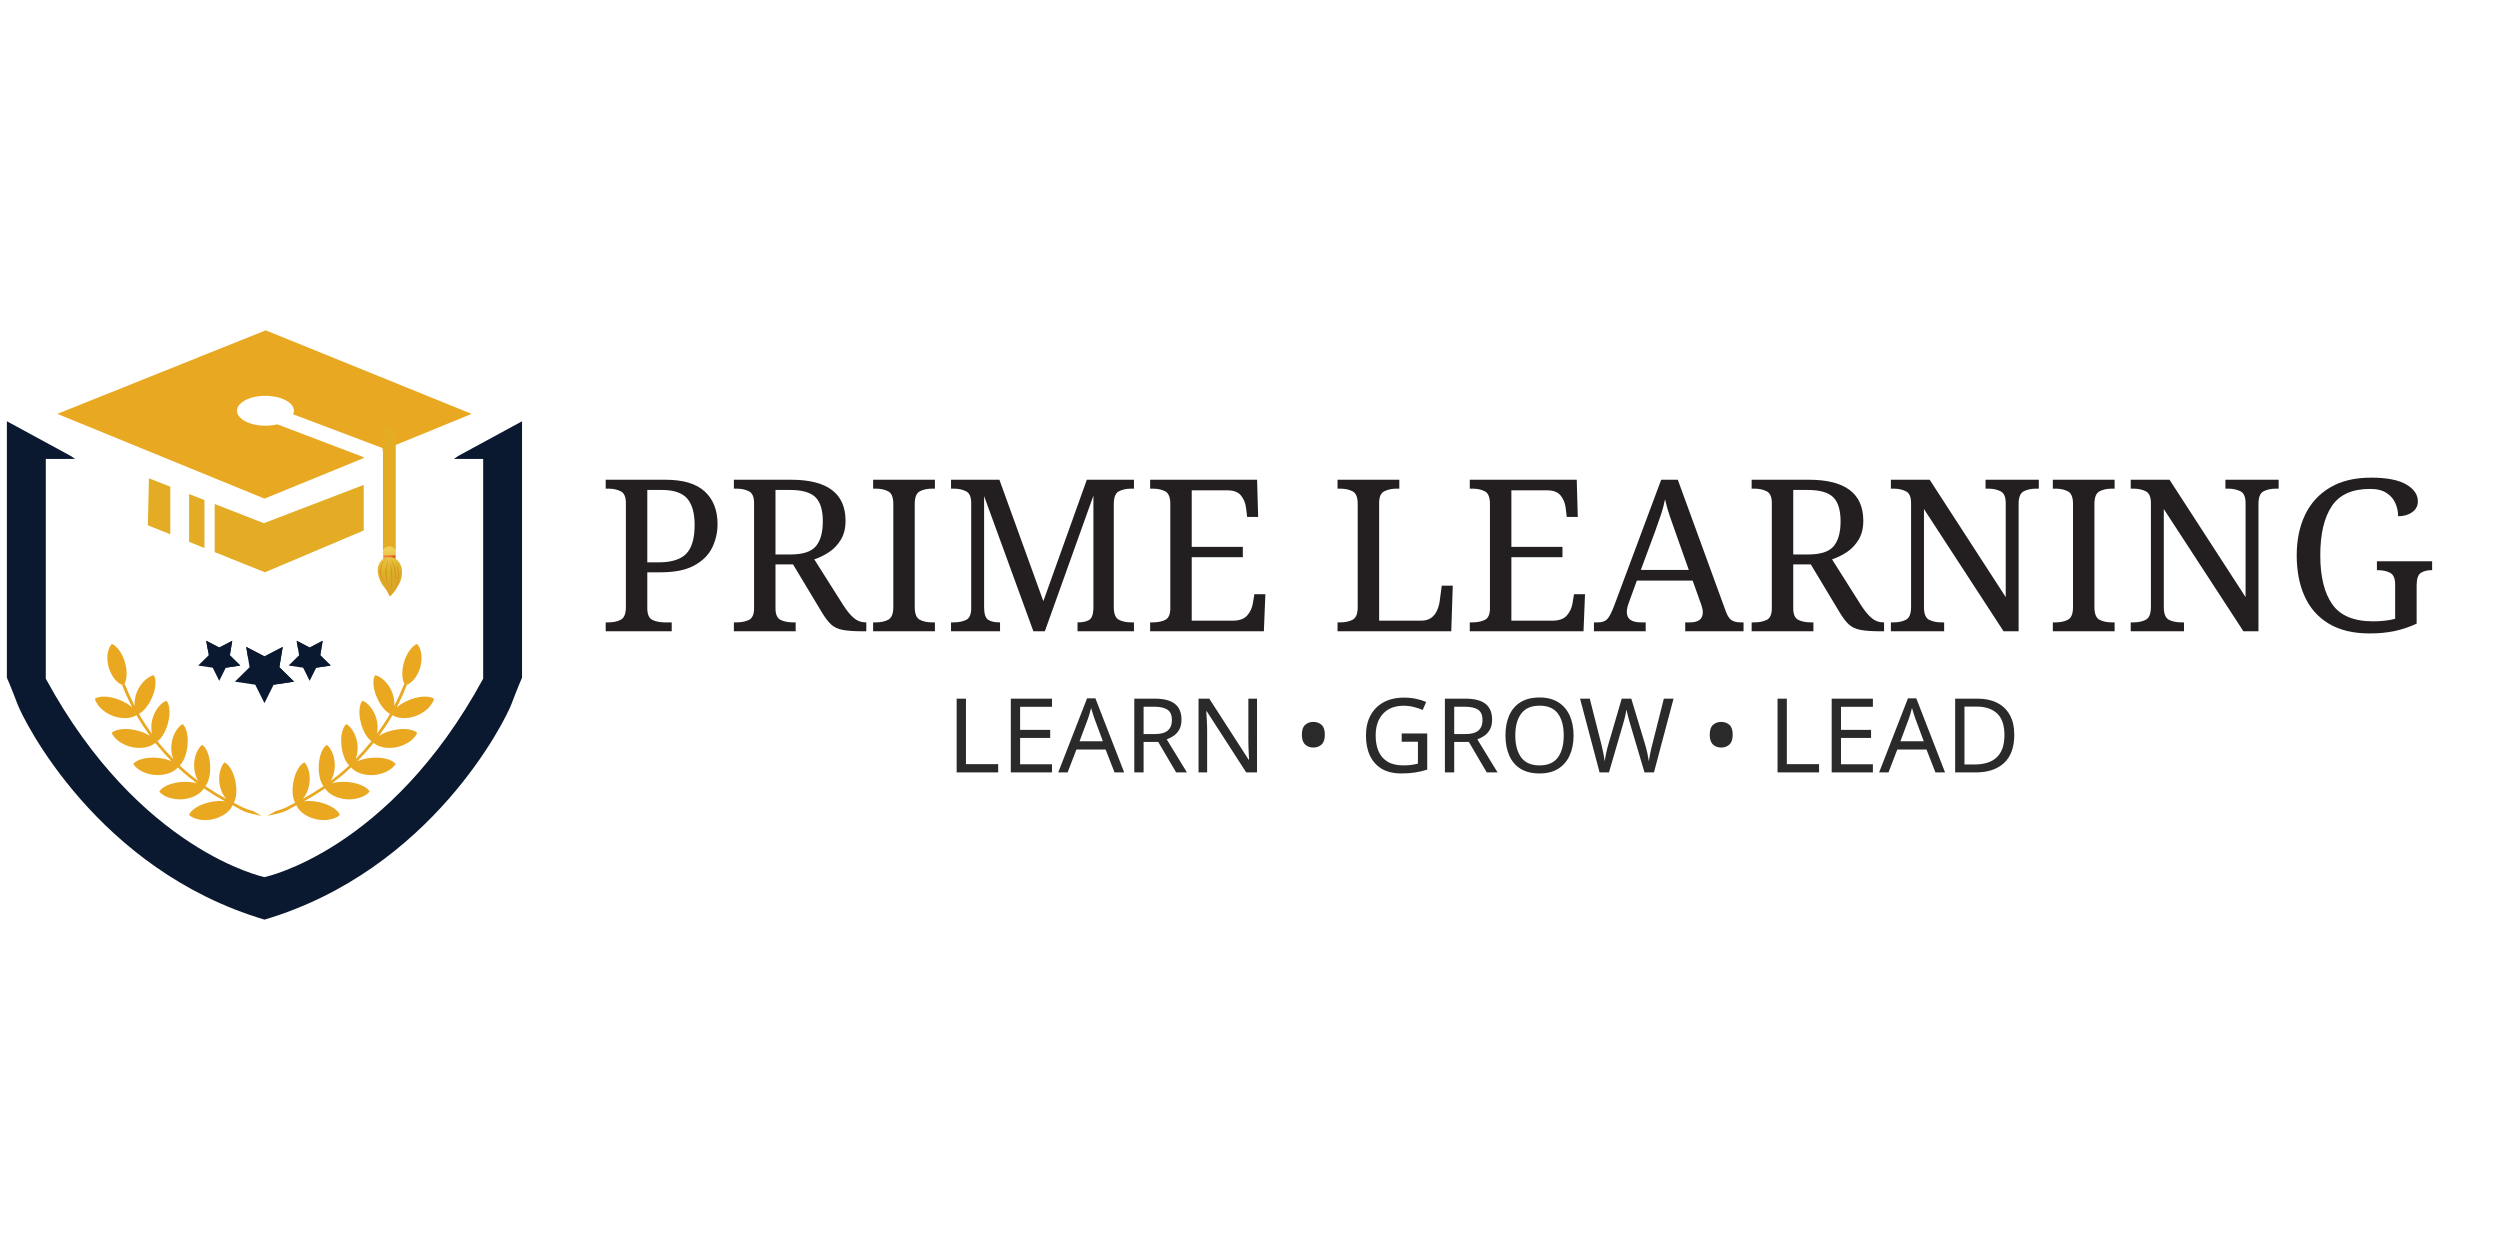
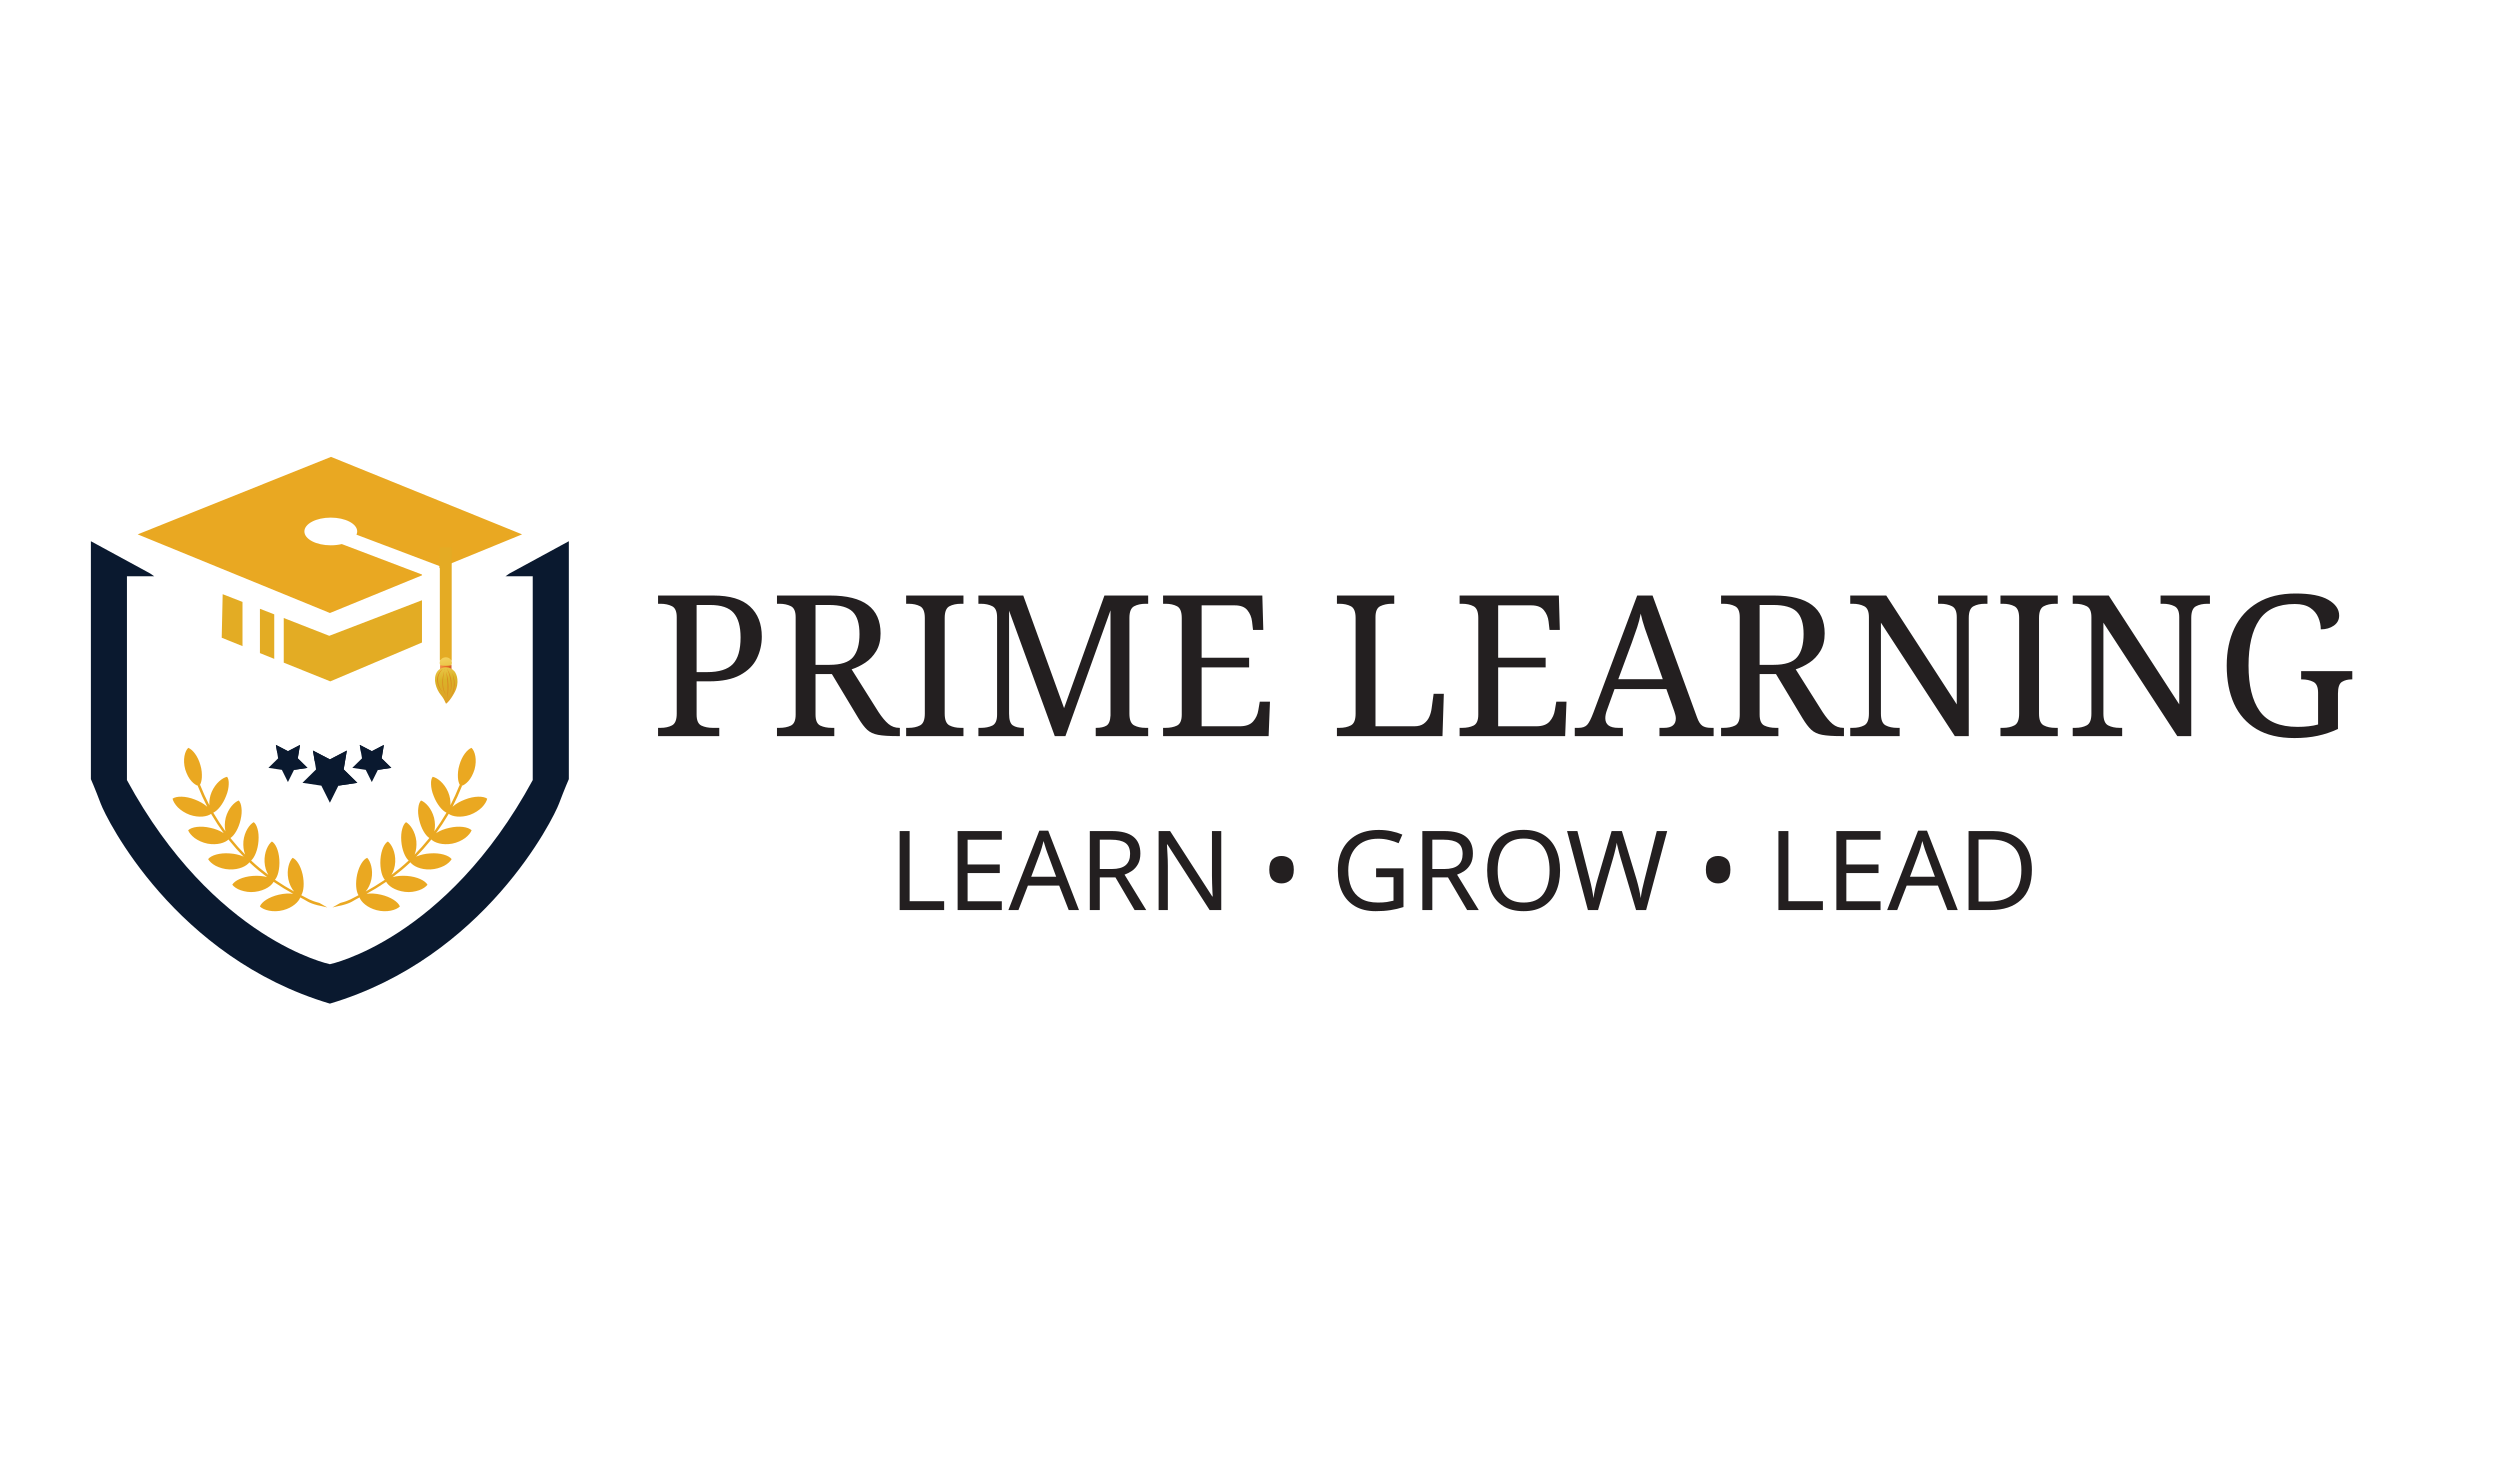
- <svg xmlns="http://www.w3.org/2000/svg" xmlns:xlink="http://www.w3.org/1999/xlink" version="1.1" viewBox="0 0 600 300">
+ <svg xmlns="http://www.w3.org/2000/svg" xmlns:xlink="http://www.w3.org/1999/xlink" version="1.1" viewBox="0 0 520.71 304.2">
  <defs>
    <style>
      .st0 {
-         fill: #2a2a2a;
+         fill: url(#linear-gradient2);
+       }
+ 
+       .st1, .st2 {
+         fill: #fbe8ae;
+       }
+ 
+       .st1, .st3 {
+         font-family: Georgia, Georgia;
+         font-size: 41.01px;
+       }
+ 
+       .st4, .st5 {
        font-family: Montserrat-Regular, Montserrat;
-         font-size: 24.8px;
-       }
- 
-       .st1 {
+         font-size: 23.04px;
+       }
+ 
+       .st4, .st3 {
+         fill: #231f20;
+       }
+ 
+       .st6 {
        fill: #eaa821;
      }

-       .st2 {
+       .st7 {
        fill: #0a192f;
      }

-       .st3 {
+       .st8 {
        fill: url(#linear-gradient1);
      }

-       .st4 {
+       .st9 {
        isolation: isolate;
      }

-       .st5 {
+       .st10 {
+         fill: url(#Orange1);
+       }
+ 
+       .st5, .st11 {
+         fill: #e0b457;
+       }
+ 
+       .st12 {
        fill: #e4ab24;
      }

-       .st6 {
-         fill: #231f20;
-         font-family: Georgia, Georgia;
-         font-size: 50.94px;
-       }
- 
-       .st7 {
+       .st13 {
+         fill: url(#linear-gradient3);
+       }
+ 
+       .st14 {
        fill: #f68c1f;
        mix-blend-mode: darken;
      }

-       .st8 {
+       .st15 {
        fill: #e9a822;
      }

-       .st9 {
+       .st16 {
+         fill: #fce9af;
+       }
+ 
+       .st17 {
        fill: url(#Orange);
      }

-       .st10 {
+       .st18 {
        fill: #e3ac24;
      }

-       .st11 {
+       .st19 {
        fill: url(#linear-gradient);
      }
    </style>
-     <linearGradient id="linear-gradient" x1="92.29" y1="127.03" x2="96.6" y2="147.65" gradientUnits="userSpaceOnUse">
+     <linearGradient id="linear-gradient" x1="91.92" y1="133.61" x2="95.38" y2="150.21" gradientUnits="userSpaceOnUse">
      <stop offset="0" stop-color="#e38b25" />
      <stop offset=".07" stop-color="#e9a73b" />
      <stop offset=".16" stop-color="#f0c452" />
      <stop offset=".21" stop-color="#f3d05b" />
      <stop offset=".32" stop-color="#e9c547" />
      <stop offset=".47" stop-color="#dab328" />
      <stop offset=".75" stop-color="#dea026" />
      <stop offset="1" stop-color="#e38b25" />
    </linearGradient>
-     <linearGradient id="Orange" x1="91.97" y1="133.7" x2="94.93" y2="133.7" gradientUnits="userSpaceOnUse">
+     <linearGradient id="Orange" x1="91.65" y1="138.98" x2="94.04" y2="138.98" gradientUnits="userSpaceOnUse">
      <stop offset="0" stop-color="#f2954d" />
      <stop offset=".5" stop-color="#eb6f24" />
      <stop offset="1" stop-color="#d15a27" />
    </linearGradient>
-     <linearGradient id="linear-gradient1" x1="91.5" y1="127.21" x2="95.8" y2="147.76" xlink:href="#linear-gradient" />
+     <linearGradient id="linear-gradient1" x1="91.28" y1="133.75" x2="94.73" y2="150.3" xlink:href="#linear-gradient" />
+     <linearGradient id="linear-gradient2" x1="778.43" y1="263.9" x2="781.9" y2="280.51" xlink:href="#linear-gradient" />
+     <linearGradient id="Orange1" data-name="Orange" x1="778.16" y1="269.27" x2="780.55" y2="269.27" xlink:href="#Orange" />
+     <linearGradient id="linear-gradient3" x1="777.79" y1="264.04" x2="781.25" y2="280.59" xlink:href="#linear-gradient" />
  </defs>
-   <g class="st4">
+   <g class="st9">
    <g id="Layer_1">
      <g>
+         <text class="st3" transform="translate(135.5 153.32)">
+           <tspan x="0" y="0">PRIME LEARNING</tspan>
+         </text>
+         <text class="st4" transform="translate(185.15 189.55)">
+           <tspan x="0" y="0">LEARN • GROW • LEAD</tspan>
+         </text>
        <g>
-           <text class="st6" transform="translate(143.43 151.51)">
-             <tspan x="0" y="0">PRIME LEARNING</tspan>
-           </text>
-           <text class="st0" transform="translate(227.19 185.38)">
-             <tspan x="0" y="0">LEARN • GROW • LEAD</tspan>
-           </text>
+           <g>
+             <g>
+               <path class="st6" d="M68.18,189.01c-.89-.23-1.99-.45-1.99-.45.25.06-.07,0,0,0-2.07-.53-2.22-.93-3.65-1.64-.33.92-1.59,2.14-3.55,2.65-2.11.56-4.11-.01-4.86-.77.35-.94,1.87-1.97,3.94-2.45,1.13-.26,2.16-.3,2.99-.19-1.31-.71-2.58-1.48-3.81-2.32h0s-.02-.01-.03-.02c-.07-.05-.14-.09-.21-.14h0s-.01-.02-.02-.02c-.22.4-.63.83-1.23,1.21-.68.42-1.59.76-2.68.89-1.1.14-2.09-.05-2.93-.33-.83-.28-1.44-.74-1.77-1.15.48-.87,2.15-1.68,4.26-1.84,1.16-.09,2.19.02,2.99.25-1.23-.92-2.43-1.9-3.55-2.96-.04-.04-.09-.08-.13-.13-.59.79-2.12,1.57-4.17,1.49-1.09-.04-2.06-.36-2.85-.75-.77-.41-1.32-.94-1.58-1.4.6-.79,2.39-1.35,4.48-1.19,1.07.06,1.99.3,2.72.59.07.03.13.06.2.09-1.04-1.06-2.03-2.17-2.97-3.33h0s-.04-.04-.05-.07c-.04-.05-.09-.1-.13-.16h0s0-.02-.01-.02c-.7.69-2.33,1.23-4.35.87-1.06-.21-1.99-.66-2.7-1.17-.69-.53-1.17-1.13-1.35-1.62.71-.69,2.57-.99,4.61-.51,1.05.22,1.93.58,2.6.99.07.04.13.08.2.13-.91-1.25-1.76-2.54-2.54-3.87-.03-.05-.06-.11-.09-.16-.8.58-2.49.87-4.43.21-1.01-.37-1.87-.94-2.5-1.56-.6-.63-.99-1.29-1.1-1.81.8-.57,2.69-.59,4.64.18.99.38,1.83.86,2.42,1.37.06.05.11.1.17.15-.73-1.41-1.38-2.85-1.97-4.33l.08-.03c-.43-.13-.91-.45-1.38-.96-.55-.59-1-1.45-1.32-2.47-.57-2.06-.07-3.86.64-4.5.91.37,2,1.72,2.52,3.6.29.94.34,1.85.3,2.61-.04.65-.2,1.2-.43,1.59l.09-.04c.57,1.44,1.21,2.85,1.92,4.23,0-.06-.02-.1-.02-.16-.03-.79.09-1.71.49-2.64.82-1.88,2.25-2.95,3.21-3.16.25.32.38.87.34,1.57-.02.69-.17,1.53-.56,2.46-.65,1.69-1.75,3.04-2.65,3.44.03.05.05.1.08.15.76,1.29,1.58,2.54,2.46,3.76-.01-.05-.03-.09-.04-.14-.16-.77-.15-1.71.08-2.69.53-1.99,1.79-3.26,2.71-3.61.29.28.5.81.57,1.51.1.68.05,1.54-.18,2.51-.39,1.76-1.28,3.26-2.11,3.79.04.05.08.11.13.17.93,1.15,1.91,2.25,2.95,3.31-.02-.05-.04-.09-.06-.14-.28-.73-.4-1.67-.32-2.67.22-2.04,1.29-3.49,2.15-3.97.33.24.61.73.79,1.41.2.66.27,1.53.2,2.51-.13,1.81-.79,3.42-1.53,4.07.04.04.08.08.12.12,1.1,1.03,2.26,1.98,3.46,2.88-.42-.7-.74-1.64-.79-2.72-.09-2.04.76-3.65,1.53-4.24.71.39,1.41,1.76,1.55,3.73.07.98-.02,1.93-.21,2.71-.16.66-.41,1.19-.7,1.53.07.05.14.1.22.15,1.21.82,2.47,1.59,3.76,2.29-.53-.63-.99-1.52-1.2-2.59-.39-1.99.22-3.73.89-4.42.76.28,1.65,1.54,2.09,3.46.39,1.8.24,3.5-.28,4.33,1.4.69,1.79,1.1,3.77,1.6" />
+               <path class="st6" d="M66.55,188.04" />
+             </g>
+             <g>
+               <path class="st6" d="M69.24,189.01c.89-.23,1.99-.45,1.99-.45-.25.06.07,0,0,0,2.07-.53,2.22-.93,3.65-1.64.33.92,1.59,2.14,3.55,2.65,2.11.56,4.11-.01,4.86-.77-.35-.94-1.87-1.97-3.94-2.45-1.13-.26-2.16-.3-2.99-.19,1.31-.71,2.58-1.48,3.81-2.32h0s.02-.01.03-.02c.07-.05.14-.09.21-.14h0s.01-.02.02-.02c.22.4.63.83,1.23,1.21.68.42,1.59.76,2.68.89,1.1.14,2.09-.05,2.93-.33.83-.28,1.44-.74,1.77-1.15-.48-.87-2.15-1.68-4.26-1.84-1.16-.09-2.19.02-2.99.25,1.23-.92,2.43-1.9,3.55-2.96.04-.04.09-.08.13-.13.59.79,2.12,1.57,4.17,1.49,1.09-.04,2.06-.36,2.85-.75.77-.41,1.32-.94,1.58-1.4-.6-.79-2.39-1.35-4.48-1.19-1.07.06-1.99.3-2.72.59-.07.03-.13.06-.2.09,1.04-1.06,2.03-2.17,2.97-3.33h0s.04-.04.05-.07c.04-.05.09-.1.13-.16h0s0-.02.01-.02c.7.69,2.33,1.23,4.35.87,1.06-.21,1.99-.66,2.7-1.17.69-.53,1.17-1.13,1.35-1.62-.71-.69-2.57-.99-4.61-.51-1.05.22-1.93.58-2.6.99-.07.04-.13.08-.2.13.91-1.25,1.76-2.54,2.54-3.87.03-.05.06-.11.09-.16.8.58,2.49.87,4.43.21,1.01-.37,1.87-.94,2.5-1.56.6-.63.99-1.29,1.1-1.81-.8-.57-2.69-.59-4.64.18-.99.38-1.83.86-2.42,1.37-.06.05-.11.1-.17.15.73-1.41,1.38-2.85,1.97-4.33l-.08-.03c.43-.13.91-.45,1.38-.96.55-.59,1-1.45,1.32-2.47.57-2.06.07-3.86-.64-4.5-.91.37-2,1.72-2.52,3.6-.29.94-.34,1.85-.3,2.61.04.65.2,1.2.43,1.59l-.09-.04c-.57,1.44-1.21,2.85-1.92,4.23,0-.06.02-.1.02-.16.03-.79-.09-1.71-.49-2.64-.82-1.88-2.25-2.95-3.21-3.16-.25.32-.38.87-.34,1.57.02.69.17,1.53.56,2.46.65,1.69,1.75,3.04,2.65,3.44-.03.05-.05.1-.08.15-.76,1.29-1.58,2.54-2.46,3.76.01-.05.03-.09.04-.14.16-.77.15-1.71-.08-2.69-.53-1.99-1.79-3.26-2.71-3.61-.29.28-.5.81-.57,1.51-.1.68-.05,1.54.18,2.51.39,1.76,1.28,3.26,2.11,3.79-.04.05-.08.11-.13.17-.93,1.15-1.91,2.25-2.95,3.31.02-.05.04-.09.06-.14.28-.73.4-1.67.32-2.67-.22-2.04-1.29-3.49-2.15-3.97-.33.24-.61.73-.79,1.41-.2.66-.27,1.53-.2,2.51.13,1.81.79,3.42,1.53,4.07-.04.04-.08.08-.12.12-1.1,1.03-2.26,1.98-3.46,2.88.42-.7.74-1.64.79-2.72.09-2.04-.76-3.65-1.53-4.24-.71.39-1.41,1.76-1.55,3.73-.07.98.02,1.93.21,2.71.16.66.41,1.19.7,1.53-.07.05-.14.1-.22.15-1.21.82-2.47,1.59-3.76,2.29.53-.63.99-1.52,1.2-2.59.39-1.99-.22-3.73-.89-4.42-.76.28-1.65,1.54-2.09,3.46-.39,1.8-.24,3.5.28,4.33-1.4.69-1.79,1.1-3.77,1.6" />
+               <path class="st6" d="M70.86,188.04" />
+             </g>
+           </g>
+           <g>
+             <polygon class="st18" points="46.38 123.76 50.51 125.37 50.51 134.58 46.18 132.83 46.38 123.76" />
+             <polygon class="st18" points="54.14 126.8 57.12 127.96 57.12 137.23 54.14 136.03 54.14 126.8" />
+             <polygon class="st18" points="87.89 125.02 87.89 133.83 68.79 141.92 59.1 138.02 59.1 128.72 68.58 132.43 87.89 125.02" />
+             <path class="st15" d="M108.74,111.3l-39.8-16.14-40.26,16.14,40.04,16.38,19.18-7.85v-.16l-16.71-6.35c-.7.17-1.48.26-2.3.26-3.04,0-5.49-1.29-5.49-2.89s2.46-2.88,5.49-2.88,5.51,1.28,5.51,2.88c0,.24-.05.46-.16.67l17.29,6.54v.44l17.21-7.04Z" />
+             <rect class="st12" x="91.61" y="114.01" width="2.47" height="23.58" />
+             <g>
+               <path class="st19" d="M94.12,138.06c0,.64-.57,1.16-1.27,1.16s-1.27-.52-1.27-1.16.57-1.16,1.27-1.16,1.27.52,1.27,1.16Z" />
+               <path class="st17" d="M92.85,138.68c-1,0-1.2-.17-1.2-.17v.94h2.39v-.94s-.19.17-1.19.17Z" />
+               <path class="st8" d="M94.59,139.77c-.4-.49-1.04-.79-1.71-.79-.75,0-1.46.37-1.85.96-.94,1.45-.2,3.61.83,4.86.06.07.12.15.18.23.01.02.03.04.04.06.04.06.09.12.13.18.01.02.02.03.03.05.04.07.09.14.13.2,0,0,0,.02.01.02.05.08.09.15.13.23.16.3.29.58.39.82.6-.47,1.02-1.09,1.41-1.72.41-.66.76-1.34.9-2.1.36-1.99-.62-3.03-.62-3.02Z" />
+               <path class="st14" d="M92.2,139.36s-.06.06-.16.18c-.1.11-.23.29-.36.5-.07.11-.13.23-.19.36-.03.07-.05.14-.08.2-.03.07-.06.14-.07.22-.02.07-.04.15-.06.23-.01.08-.02.16-.03.24l-.02.12v.12s0,.24,0,.24c.01.16.03.33.06.48.05.16.07.31.12.46.06.14.11.29.16.42.06.13.13.25.19.36.03.06.06.11.09.16.03.05.06.1.09.14.06.09.11.16.15.23.08.13.13.2.13.2,0,0-.06-.07-.16-.18-.05-.06-.11-.13-.18-.21-.03-.04-.07-.08-.11-.13-.03-.05-.07-.1-.1-.16-.07-.11-.15-.23-.23-.36-.06-.13-.13-.28-.2-.43-.06-.15-.1-.31-.14-.48-.03-.17-.05-.34-.07-.51v-.26s.01-.13.01-.13l.02-.13c.01-.08.03-.17.04-.25.03-.08.05-.16.07-.24.02-.08.05-.15.09-.22.03-.07.06-.14.1-.21.08-.13.15-.25.23-.36.07-.11.16-.2.23-.28.07-.08.14-.14.2-.2.11-.1.19-.15.19-.15Z" />
+               <path class="st14" d="M92.63,139.36s-.02.09-.05.24c-.02.08-.04.17-.06.27-.02.11-.04.23-.07.36-.05.26-.09.57-.12.9-.02.16-.03.33-.04.51-.02.17-.01.35-.01.52,0,.18.01.35.02.52.02.17.03.34.06.5.04.16.05.32.09.46.04.14.08.28.12.41.05.12.1.24.14.34.04.1.1.18.13.25.08.14.12.22.12.22,0,0-.06-.07-.15-.2-.04-.07-.11-.14-.16-.24-.05-.1-.11-.21-.17-.33-.05-.13-.1-.26-.15-.41-.05-.15-.08-.31-.12-.47-.03-.17-.05-.34-.07-.51,0-.18-.02-.36-.02-.53,0-.18,0-.36.02-.53.01-.18.03-.35.06-.51.02-.17.06-.33.09-.48.03-.15.07-.29.1-.42.07-.26.14-.47.19-.62.05-.15.09-.23.09-.23Z" />
+               <path class="st14" d="M92.94,139.99s.03.08.08.23c.04.15.11.35.16.61.03.13.05.26.08.41.02.15.05.3.07.46.04.32.07.66.08,1.01,0,.17,0,.34,0,.51,0,.17-.01.34-.02.5,0,.16-.03.32-.04.46-.01.15-.03.29-.05.41-.03.26-.09.47-.12.61-.04.15-.06.23-.06.23,0,0,0-.09.02-.24,0-.07.02-.17.02-.27,0-.1.01-.22.02-.35,0-.13.02-.27.02-.41,0-.15.01-.3.01-.46,0-.16,0-.33,0-.49,0-.17,0-.34-.01-.51,0-.34-.03-.68-.06-1-.03-.32-.05-.62-.09-.87-.03-.25-.06-.47-.09-.62-.03-.15-.04-.23-.04-.23Z" />
+               <path class="st14" d="M93.13,139.3s.05.07.12.19c.07.13.18.31.27.53.1.23.2.49.29.79.04.15.09.3.12.46.03.16.07.32.09.48.03.16.04.32.05.48.02.16.01.32,0,.47,0,.15-.01.3-.03.44,0,.07-.01.14-.02.2-.01.06-.02.13-.03.19-.02.12-.04.23-.07.33-.03.1-.05.18-.07.25-.04.14-.07.21-.07.21,0,0,.01-.08.03-.22.01-.07.02-.15.04-.25,0-.1.02-.21.03-.33,0-.06.01-.12.02-.19,0-.06,0-.13,0-.2,0-.14,0-.28,0-.43,0-.15,0-.3-.03-.46-.01-.16-.03-.32-.05-.47-.02-.16-.05-.32-.08-.47-.03-.16-.07-.31-.1-.45-.04-.14-.07-.29-.11-.42-.04-.13-.08-.26-.12-.37-.08-.23-.15-.42-.2-.55-.05-.13-.09-.21-.09-.21Z" />
+               <path class="st14" d="M94.12,139.99s.16.3.31.78c.03.12.08.25.11.39.04.14.07.29.09.44.03.15.04.32.06.48.01.16.02.33.02.5-.01.17,0,.33-.04.5-.02.16-.04.33-.09.48-.04.15-.07.3-.13.44-.06.13-.09.27-.16.38-.06.11-.12.21-.17.3-.06.09-.12.16-.16.22-.09.12-.14.19-.14.19,0,0,.04-.07.11-.2.04-.06.08-.14.13-.23.04-.09.08-.2.13-.31.06-.11.08-.24.13-.38.05-.13.07-.28.1-.43.04-.15.05-.31.07-.46.02-.16.02-.32.03-.48,0-.16,0-.33,0-.49-.02-.16-.02-.32-.04-.47-.02-.15-.04-.3-.06-.44-.02-.14-.05-.27-.07-.39-.06-.24-.1-.44-.14-.58-.04-.14-.06-.22-.06-.22Z" />
+             </g>
+           </g>
+           <path class="st7" d="M118.48,112.73v49.55s-.86,1.95-2.04,5.08c-1.16,3.14-15.45,32.09-47.73,41.68-32.29-9.59-46.58-38.54-47.74-41.68-1.18-3.14-2.04-5.08-2.04-5.08v-49.55l12.34,6.71.84.58h-5.67v42.46c18.1,33.36,42.27,38.35,42.27,38.35,0,0,24.15-4.99,42.25-38.35v-42.46h-5.67l.84-.58,12.34-6.71Z" />
+           <g>
+             <g>
+               <polygon class="st7" points="68.71 167.2 70.48 163.64 74.42 163.05 71.58 160.26 72.24 156.33 68.71 158.17 65.18 156.33 65.83 160.26 63 163.05 66.93 163.64 68.71 167.2" />
+               <path class="st7" d="M71.58,160.26l.66-3.92-3.53,1.84-3.53-1.84.37,2.2s5.67-.5,4.94,5.1l3.94-.59-2.84-2.79Z" />
+             </g>
+             <g>
+               <polygon class="st7" points="59.97 162.89 61.24 160.35 64.04 159.93 62.02 157.95 62.49 155.15 59.97 156.46 57.46 155.15 57.93 157.95 55.91 159.93 58.71 160.35 59.97 162.89" />
+               <path class="st7" d="M62.02,157.95l.47-2.79-2.51,1.31-2.51-1.31.26,1.57s4.03-.35,3.51,3.63l2.8-.42-2.02-1.99Z" />
+             </g>
+             <g>
+               <polygon class="st7" points="77.44 162.89 78.71 160.35 81.51 159.93 79.49 157.95 79.95 155.15 77.44 156.46 74.93 155.15 75.4 157.95 73.38 159.93 76.18 160.35 77.44 162.89" />
+               <path class="st7" d="M79.49,157.95l.47-2.79-2.51,1.31-2.51-1.31.26,1.57s4.03-.35,3.51,3.63l2.8-.42-2.02-1.99Z" />
+             </g>
+           </g>
        </g>
+       </g>
+       <g>
+         <rect class="st7" x="669.15" y="192.9" width="549.35" height="173.61" />
+         <text class="st1" transform="translate(822.01 283.61)">
+           <tspan x="0" y="0">PRIME LEARNING</tspan>
+         </text>
+         <text class="st5" transform="translate(871.66 319.84)">
+           <tspan x="0" y="0">LEARN • GROW • LEAD</tspan>
+         </text>
        <g>
          <g>
-             <path class="st1" d="M62.81,195.84c-1.1-.29-2.47-.56-2.47-.56.31.07-.09,0,0,0-2.57-.66-2.75-1.16-4.53-2.03-.42,1.15-1.97,2.66-4.41,3.29-2.62.7-5.11-.02-6.04-.96.44-1.16,2.33-2.45,4.89-3.04,1.4-.32,2.68-.38,3.71-.24-1.62-.88-3.2-1.84-4.73-2.88h0s-.03-.02-.04-.03c-.09-.06-.17-.11-.26-.17h0s-.01-.02-.02-.02c-.27.5-.78,1.03-1.52,1.5-.85.53-1.98.95-3.33,1.1-1.36.17-2.59-.06-3.63-.4-1.03-.35-1.79-.91-2.2-1.43.6-1.08,2.67-2.09,5.29-2.29,1.44-.11,2.72.02,3.72.31-1.53-1.15-3.02-2.36-4.41-3.67-.05-.05-.11-.11-.16-.16-.73.98-2.64,1.95-5.18,1.86-1.35-.05-2.56-.44-3.54-.94-.95-.52-1.64-1.17-1.96-1.74.75-.98,2.96-1.68,5.57-1.48,1.33.07,2.47.37,3.38.74.09.04.17.08.25.11-1.3-1.32-2.53-2.7-3.69-4.13h0s-.04-.06-.07-.08c-.05-.07-.11-.13-.16-.19h0s0-.02-.02-.03c-.87.86-2.89,1.53-5.4,1.07-1.32-.26-2.47-.82-3.36-1.45-.86-.66-1.45-1.4-1.68-2.02.88-.85,3.19-1.23,5.72-.64,1.3.27,2.4.72,3.23,1.23.09.05.16.11.24.16-1.13-1.55-2.18-3.15-3.15-4.81-.04-.06-.07-.13-.11-.2-.99.72-3.09,1.08-5.5.26-1.25-.46-2.33-1.17-3.1-1.94-.75-.78-1.23-1.6-1.37-2.24,1-.71,3.34-.74,5.76.22,1.23.47,2.27,1.07,3.01,1.7.08.06.14.12.21.18-.91-1.75-1.72-3.54-2.44-5.37l.1-.04c-.54-.16-1.13-.56-1.71-1.2-.68-.74-1.25-1.81-1.63-3.06-.71-2.56-.08-4.79.79-5.59,1.13.46,2.49,2.14,3.14,4.47.36,1.16.42,2.29.37,3.24-.05.81-.25,1.5-.54,1.98l.12-.04c.71,1.79,1.5,3.54,2.38,5.25,0-.07-.02-.13-.03-.2-.04-.98.12-2.13.6-3.28,1.02-2.34,2.8-3.67,3.99-3.92.31.4.47,1.08.43,1.95-.02.86-.22,1.9-.69,3.05-.8,2.1-2.18,3.77-3.29,4.27.03.06.07.12.1.18.94,1.61,1.96,3.16,3.06,4.67-.02-.06-.03-.11-.05-.17-.2-.95-.19-2.13.1-3.34.66-2.47,2.22-4.05,3.37-4.48.36.35.62,1,.71,1.87.12.84.06,1.92-.22,3.12-.48,2.19-1.59,4.05-2.62,4.71.05.07.1.14.16.21,1.15,1.43,2.38,2.8,3.66,4.11-.03-.06-.05-.11-.08-.17-.35-.9-.5-2.08-.39-3.31.28-2.53,1.6-4.34,2.66-4.93.41.29.76.91.98,1.75.25.82.33,1.9.24,3.12-.16,2.25-.98,4.24-1.9,5.05.05.05.1.1.15.14,1.36,1.28,2.8,2.46,4.3,3.58-.52-.86-.92-2.04-.98-3.38-.11-2.53.95-4.53,1.9-5.27.89.49,1.75,2.19,1.93,4.63.09,1.22-.02,2.39-.26,3.36-.2.82-.51,1.47-.87,1.9.09.06.18.13.27.19,1.51,1.02,3.07,1.97,4.67,2.84-.65-.78-1.22-1.88-1.48-3.22-.49-2.48.27-4.63,1.11-5.49.95.35,2.05,1.91,2.59,4.29.49,2.23.3,4.34-.35,5.38,1.74.86,2.22,1.36,4.68,1.99" />
-             <path class="st1" d="M64.13,195.84c1.1-.29,2.47-.56,2.47-.56-.31.07.09,0,0,0,2.57-.66,2.75-1.16,4.53-2.03.42,1.15,1.97,2.66,4.41,3.29,2.62.7,5.11-.02,6.04-.96-.44-1.16-2.33-2.45-4.89-3.04-1.4-.32-2.68-.38-3.71-.24,1.62-.88,3.2-1.84,4.73-2.88h0s.03-.02.04-.03c.09-.06.17-.11.26-.17h0s.01-.02.02-.02c.27.5.78,1.03,1.52,1.5.85.53,1.98.95,3.33,1.1,1.36.17,2.59-.06,3.63-.4,1.03-.35,1.79-.91,2.2-1.43-.6-1.08-2.67-2.09-5.29-2.29-1.44-.11-2.72.02-3.72.31,1.53-1.15,3.02-2.36,4.41-3.67.05-.05.11-.11.16-.16.73.98,2.64,1.95,5.18,1.86,1.35-.05,2.56-.44,3.54-.94.95-.52,1.64-1.17,1.96-1.74-.75-.98-2.96-1.68-5.57-1.48-1.33.07-2.47.37-3.38.74-.09.04-.17.08-.25.11,1.3-1.32,2.53-2.7,3.69-4.13h0s.04-.06.07-.08c.05-.07.11-.13.16-.19h0s0-.02.02-.03c.87.86,2.89,1.53,5.4,1.07,1.32-.26,2.47-.82,3.36-1.45.86-.66,1.45-1.4,1.68-2.02-.88-.85-3.19-1.23-5.72-.64-1.3.27-2.4.72-3.23,1.23-.09.05-.16.11-.24.16,1.13-1.55,2.18-3.15,3.15-4.81.04-.06.07-.13.11-.2.99.72,3.09,1.08,5.5.26,1.25-.46,2.33-1.17,3.1-1.94.75-.78,1.23-1.6,1.37-2.24-1-.71-3.34-.74-5.76.22-1.23.47-2.27,1.07-3.01,1.7-.08.06-.14.12-.21.18.91-1.75,1.72-3.54,2.44-5.37l-.1-.04c.54-.16,1.13-.56,1.71-1.2.68-.74,1.25-1.81,1.63-3.06.71-2.56.08-4.79-.79-5.59-1.13.46-2.49,2.14-3.14,4.47-.36,1.16-.42,2.29-.37,3.24.05.81.25,1.5.54,1.98l-.12-.04c-.71,1.79-1.5,3.54-2.38,5.25,0-.07.02-.13.03-.2.04-.98-.12-2.13-.6-3.28-1.02-2.34-2.8-3.67-3.99-3.92-.31.4-.47,1.08-.43,1.95.02.86.22,1.9.69,3.05.8,2.1,2.18,3.77,3.29,4.27-.03.06-.07.12-.1.18-.94,1.61-1.96,3.16-3.06,4.67.02-.06.03-.11.05-.17.2-.95.19-2.13-.1-3.34-.66-2.47-2.22-4.05-3.37-4.48-.36.35-.62,1-.71,1.87-.12.84-.06,1.92.22,3.12.48,2.19,1.59,4.05,2.62,4.71-.05.07-.1.14-.16.21-1.15,1.43-2.38,2.8-3.66,4.11.03-.06.05-.11.08-.17.35-.9.5-2.08.39-3.31-.28-2.53-1.6-4.34-2.66-4.93-.41.29-.76.91-.98,1.75-.25.82-.33,1.9-.24,3.12.16,2.25.98,4.24,1.9,5.05-.05.05-.1.1-.15.14-1.36,1.28-2.8,2.46-4.3,3.58.52-.86.92-2.04.98-3.38.11-2.53-.95-4.53-1.9-5.27-.89.49-1.75,2.19-1.93,4.63-.09,1.22.02,2.39.26,3.36.2.82.51,1.47.87,1.9-.09.06-.18.13-.27.19-1.51,1.02-3.07,1.97-4.67,2.84.65-.78,1.22-1.88,1.48-3.22.49-2.48-.27-4.63-1.11-5.49-.95.35-2.05,1.91-2.59,4.29-.49,2.23-.3,4.34.35,5.38-1.74.86-2.22,1.36-4.68,1.99" />
-           </g>
-           <g>
-             <polygon class="st10" points="35.74 114.8 40.87 116.8 40.87 128.23 35.49 126.07 35.74 114.8" />
-             <polygon class="st10" points="45.38 118.57 49.07 120.02 49.07 131.53 45.38 130.04 45.38 118.57" />
-             <polygon class="st10" points="87.3 116.37 87.3 127.31 63.58 137.35 51.53 132.51 51.53 120.96 63.31 125.57 87.3 116.37" />
-             <path class="st8" d="M113.19,99.33l-49.43-20.05-50,20.05,49.72,20.34,23.82-9.74v-.2l-20.75-7.89c-.87.21-1.84.33-2.85.33-3.77,0-6.82-1.61-6.82-3.59s3.05-3.58,6.82-3.58,6.84,1.59,6.84,3.58c0,.3-.07.57-.2.84l21.47,8.12v.54l21.38-8.74Z" />
-             <rect class="st5" x="91.91" y="102.69" width="3.07" height="29.29" />
-             <g>
-               <path class="st11" d="M95.03,132.56c0,.8-.71,1.44-1.58,1.44s-1.58-.65-1.58-1.44.71-1.44,1.58-1.44,1.58.65,1.58,1.44Z" />
-               <path class="st9" d="M93.45,133.33c-1.24,0-1.48-.21-1.48-.21v1.17h2.96v-1.17s-.24.21-1.48.21Z" />
-               <path class="st3" d="M95.61,134.68c-.5-.6-1.29-.98-2.13-.98-.93,0-1.82.46-2.29,1.2-1.17,1.8-.25,4.49,1.04,6.04.08.09.15.19.22.28.02.02.03.05.05.07.05.08.11.15.16.23.01.02.03.04.04.06.05.08.11.17.16.25,0,.01.01.02.02.03.06.1.11.19.16.29.2.37.36.72.49,1.02.75-.59,1.27-1.36,1.75-2.13.51-.82.94-1.67,1.11-2.6.45-2.48-.77-3.76-.77-3.75Z" />
-               <path class="st7" d="M92.65,134.18s-.08.08-.2.22c-.12.14-.29.36-.45.63-.09.13-.16.29-.24.45-.04.08-.06.17-.1.25-.03.09-.07.17-.09.27-.03.09-.05.19-.08.28-.01.1-.03.2-.04.29l-.02.15v.15s0,.3,0,.3c.02.2.04.4.07.6.06.19.09.39.15.57.07.18.14.35.2.52.08.16.16.31.24.45.04.07.07.14.11.2.04.06.08.12.11.17.07.11.13.2.19.28.1.16.16.25.16.25,0,0-.07-.08-.2-.22-.06-.07-.14-.16-.22-.26-.04-.05-.09-.11-.14-.16-.04-.06-.08-.13-.13-.2-.09-.14-.18-.28-.28-.44-.08-.17-.16-.34-.24-.53-.07-.19-.12-.39-.18-.59-.04-.21-.06-.42-.08-.63v-.32s.02-.16.02-.16l.03-.16c.02-.1.04-.21.05-.31.03-.1.06-.2.09-.29.03-.1.06-.19.11-.28.04-.09.08-.18.12-.26.1-.16.18-.31.28-.44.09-.14.19-.25.28-.35.09-.1.17-.18.25-.24.14-.13.24-.19.24-.19Z" />
-               <path class="st7" d="M93.18,134.18s-.02.11-.07.3c-.02.09-.04.21-.07.34-.02.13-.05.28-.08.44-.06.32-.11.71-.15,1.11-.03.2-.04.41-.05.63-.02.21-.01.43-.02.65,0,.22.01.43.02.65.03.21.04.42.07.62.04.2.07.4.11.58.05.18.1.35.15.51.07.15.12.29.17.42.05.13.12.22.16.31.09.17.15.27.15.27,0,0-.07-.09-.19-.25-.05-.08-.14-.17-.2-.3-.07-.12-.14-.26-.22-.41-.07-.16-.12-.33-.19-.51-.06-.18-.1-.38-.15-.59-.04-.21-.06-.42-.09-.64,0-.22-.03-.44-.03-.66,0-.22,0-.44.03-.66.01-.22.04-.43.07-.64.02-.21.07-.4.11-.59.04-.19.08-.36.12-.52.08-.32.18-.59.24-.77.07-.18.11-.29.11-.29Z" />
-               <path class="st7" d="M93.57,134.95s.04.1.1.28c.05.18.13.44.2.75.04.16.07.33.1.51.03.18.07.37.09.57.05.4.09.83.1,1.25.01.21,0,.43,0,.64,0,.21-.02.42-.02.62,0,.2-.03.39-.05.58-.02.18-.04.36-.07.51-.04.32-.11.58-.15.76-.04.18-.07.29-.07.29,0,0,0-.11.02-.29,0-.09.02-.21.03-.33,0-.13.02-.28.03-.43.01-.16.02-.33.03-.51,0-.18.02-.37.02-.57,0-.2,0-.4,0-.61,0-.21,0-.42-.01-.63-.01-.42-.04-.85-.07-1.24-.03-.4-.07-.77-.11-1.08-.04-.32-.08-.58-.11-.76-.03-.18-.05-.29-.05-.29Z" />
-               <path class="st7" d="M93.81,134.09s.06.08.15.24c.09.16.22.38.34.66.12.28.25.61.37.98.05.18.11.37.15.57.04.2.08.39.11.6.03.2.05.4.06.6.02.2.01.4.01.58,0,.19-.02.37-.04.55,0,.09-.02.17-.03.25-.01.08-.03.16-.04.23-.03.15-.05.29-.08.41-.04.12-.07.22-.09.31-.05.17-.08.27-.08.27,0,0,.01-.1.04-.27.01-.09.03-.19.05-.31.01-.12.02-.26.04-.41,0-.07.01-.15.02-.23,0-.08,0-.16,0-.25,0-.17,0-.35,0-.54,0-.19-.01-.38-.03-.57-.01-.19-.03-.39-.07-.59-.02-.2-.06-.39-.1-.58-.03-.19-.08-.38-.12-.56-.05-.18-.09-.36-.14-.52-.05-.16-.1-.32-.15-.46-.1-.28-.18-.52-.25-.69-.07-.16-.11-.26-.11-.26Z" />
-               <path class="st7" d="M95.03,134.95s.2.37.39.97c.04.15.09.31.13.48.04.17.09.36.11.55.04.19.05.39.07.59.01.2.02.41.02.62-.02.21-.01.42-.05.62-.03.2-.05.4-.11.59-.05.19-.09.37-.17.54-.07.17-.12.33-.2.47-.07.14-.15.27-.21.38-.07.11-.15.2-.2.27-.11.15-.18.23-.18.23,0,0,.05-.09.14-.25.04-.08.1-.17.16-.29.05-.12.1-.25.17-.39.07-.14.1-.3.16-.47.06-.16.09-.35.13-.53.05-.18.06-.38.09-.58.03-.2.02-.4.04-.6,0-.2,0-.4-.01-.6-.02-.2-.02-.39-.05-.58-.02-.19-.04-.37-.08-.54-.02-.17-.06-.34-.09-.49-.07-.3-.12-.55-.18-.72-.05-.17-.08-.27-.08-.27Z" />
-             </g>
-           </g>
-           <path class="st2" d="M125.29,101.1v61.54s-1.07,2.42-2.53,6.31c-1.45,3.89-19.19,39.86-59.28,51.76-40.11-11.91-57.85-47.87-59.3-51.76-1.46-3.89-2.53-6.31-2.53-6.31v-61.54l15.33,8.33,1.05.72h-7.04v52.73c22.48,41.43,52.49,47.63,52.49,47.63,0,0,30-6.2,52.48-47.63v-52.73h-7.04l1.05-.72,15.33-8.33Z" />
-           <g>
-             <g>
-               <polygon class="st2" points="63.47 168.75 65.67 164.33 70.56 163.6 67.04 160.13 67.85 155.26 63.47 157.54 59.09 155.26 59.9 160.13 56.38 163.6 61.26 164.33 63.47 168.75" />
-               <path class="st2" d="M67.04,160.13l.82-4.87-4.38,2.28-4.38-2.28.46,2.73c.05,0,7.04-.62,6.13,6.33l4.89-.73-3.53-3.46Z" />
-             </g>
-             <g>
-               <polygon class="st2" points="52.62 163.4 54.19 160.25 57.67 159.73 55.16 157.26 55.74 153.79 52.62 155.42 49.5 153.79 50.08 157.26 47.57 159.73 51.05 160.25 52.62 163.4" />
-               <path class="st2" d="M55.16,157.26l.58-3.47-3.12,1.62-3.12-1.62.33,1.95s5.01-.44,4.36,4.51l3.48-.52-2.51-2.47Z" />
-             </g>
-             <g>
-               <polygon class="st2" points="74.32 163.4 75.89 160.25 79.37 159.73 76.86 157.26 77.44 153.79 74.32 155.42 71.2 153.79 71.78 157.26 69.27 159.73 72.75 160.25 74.32 163.4" />
-               <path class="st2" d="M76.86,157.26l.58-3.47-3.12,1.62-3.12-1.62.33,1.95s5.01-.44,4.36,4.51l3.48-.52-2.51-2.47Z" />
+             <g>
+               <path class="st11" d="M754.69,319.3c-.89-.23-1.99-.45-1.99-.45.25.06-.07,0,0,0-2.07-.53-2.22-.93-3.65-1.64-.33.92-1.59,2.14-3.55,2.65-2.11.56-4.11-.01-4.86-.77.35-.94,1.87-1.97,3.94-2.45,1.13-.26,2.16-.3,2.99-.19-1.31-.71-2.58-1.48-3.81-2.32h0s-.02-.01-.03-.02c-.07-.05-.14-.09-.21-.14h0s-.01-.02-.02-.02c-.22.4-.63.83-1.23,1.21-.68.42-1.59.76-2.68.89-1.1.14-2.09-.05-2.93-.33-.83-.28-1.44-.74-1.77-1.15.48-.87,2.15-1.68,4.26-1.84,1.16-.09,2.19.02,2.99.25-1.23-.92-2.43-1.9-3.55-2.96-.04-.04-.09-.08-.13-.13-.59.79-2.12,1.57-4.17,1.49-1.09-.04-2.06-.36-2.85-.75-.77-.41-1.32-.94-1.58-1.4.6-.79,2.39-1.35,4.48-1.19,1.07.06,1.99.3,2.72.59.07.03.13.06.2.09-1.04-1.06-2.03-2.17-2.97-3.33h0s-.04-.04-.05-.07c-.04-.05-.09-.1-.13-.16h0s0-.02-.01-.02c-.7.69-2.33,1.23-4.35.87-1.06-.21-1.99-.66-2.7-1.17-.69-.53-1.17-1.13-1.35-1.62.71-.69,2.57-.99,4.61-.51,1.05.22,1.93.58,2.6.99.07.04.13.08.2.13-.91-1.25-1.76-2.54-2.54-3.87-.03-.05-.06-.11-.09-.16-.8.58-2.49.87-4.43.21-1.01-.37-1.87-.94-2.5-1.56-.6-.63-.99-1.29-1.1-1.81.8-.57,2.69-.59,4.64.18.99.38,1.83.86,2.42,1.37.06.05.11.1.17.15-.73-1.41-1.38-2.85-1.97-4.33l.08-.03c-.43-.13-.91-.45-1.38-.96-.55-.59-1-1.45-1.32-2.47-.57-2.06-.07-3.86.64-4.5.91.37,2,1.72,2.52,3.6.29.94.34,1.85.3,2.61-.04.65-.2,1.2-.43,1.59l.09-.04c.57,1.44,1.21,2.85,1.92,4.23,0-.06-.02-.1-.02-.16-.03-.79.09-1.71.49-2.64.82-1.88,2.25-2.95,3.21-3.16.25.32.38.87.34,1.57-.02.69-.17,1.53-.56,2.46-.65,1.69-1.75,3.04-2.65,3.44.03.05.05.1.08.15.76,1.29,1.58,2.54,2.46,3.76-.01-.05-.03-.09-.04-.14-.16-.77-.15-1.71.08-2.69.53-1.99,1.79-3.26,2.71-3.61.29.28.5.81.57,1.51.1.68.05,1.54-.18,2.51-.39,1.76-1.28,3.26-2.11,3.79.04.05.08.11.13.17.93,1.15,1.91,2.25,2.95,3.31-.02-.05-.04-.09-.06-.14-.28-.73-.4-1.67-.32-2.67.22-2.04,1.29-3.49,2.15-3.97.33.24.61.73.79,1.41.2.66.27,1.53.2,2.51-.13,1.81-.79,3.42-1.53,4.07.04.04.08.08.12.12,1.1,1.03,2.26,1.98,3.46,2.88-.42-.7-.74-1.64-.79-2.72-.09-2.04.76-3.65,1.53-4.24.71.39,1.41,1.76,1.55,3.73.07.98-.02,1.93-.21,2.71-.16.66-.41,1.19-.7,1.53.07.05.14.1.22.15,1.21.82,2.47,1.59,3.76,2.29-.53-.63-.99-1.52-1.2-2.59-.39-1.99.22-3.73.89-4.42.76.28,1.65,1.54,2.09,3.46.39,1.8.24,3.5-.28,4.33,1.4.69,1.79,1.1,3.77,1.6" />
+               <path class="st6" d="M753.06,318.33" />
+             </g>
+             <g>
+               <path class="st11" d="M755.75,319.3c.89-.23,1.99-.45,1.99-.45-.25.06.07,0,0,0,2.07-.53,2.22-.93,3.65-1.64.33.92,1.59,2.14,3.55,2.65,2.11.56,4.11-.01,4.86-.77-.35-.94-1.87-1.97-3.94-2.45-1.13-.26-2.16-.3-2.99-.19,1.31-.71,2.58-1.48,3.81-2.32h0s.02-.01.03-.02c.07-.05.14-.09.21-.14h0s.01-.02.02-.02c.22.4.63.83,1.23,1.21.68.42,1.59.76,2.68.89,1.1.14,2.09-.05,2.93-.33.83-.28,1.44-.74,1.77-1.15-.48-.87-2.15-1.68-4.26-1.84-1.16-.09-2.19.02-2.99.25,1.23-.92,2.43-1.9,3.55-2.96.04-.04.09-.08.13-.13.59.79,2.12,1.57,4.17,1.49,1.09-.04,2.06-.36,2.85-.75.77-.41,1.32-.94,1.58-1.4-.6-.79-2.39-1.35-4.48-1.19-1.07.06-1.99.3-2.72.59-.07.03-.13.06-.2.09,1.04-1.06,2.03-2.17,2.97-3.33h0s.04-.04.05-.07c.04-.05.09-.1.13-.16h0s0-.02.01-.02c.7.69,2.33,1.23,4.35.87,1.06-.21,1.99-.66,2.7-1.17.69-.53,1.17-1.13,1.35-1.62-.71-.69-2.57-.99-4.61-.51-1.05.22-1.93.58-2.6.99-.07.04-.13.08-.2.13.91-1.25,1.76-2.54,2.54-3.87.03-.05.06-.11.09-.16.8.58,2.49.87,4.43.21,1.01-.37,1.87-.94,2.5-1.56.6-.63.99-1.29,1.1-1.81-.8-.57-2.69-.59-4.64.18-.99.38-1.83.86-2.42,1.37-.06.05-.11.1-.17.15.73-1.41,1.38-2.85,1.97-4.33l-.08-.03c.43-.13.91-.45,1.38-.96.55-.59,1-1.45,1.32-2.47.57-2.06.07-3.86-.64-4.5-.91.37-2,1.72-2.52,3.6-.29.94-.34,1.85-.3,2.61.04.65.2,1.2.43,1.59l-.09-.04c-.57,1.44-1.21,2.85-1.92,4.23,0-.06.02-.1.02-.16.03-.79-.09-1.71-.49-2.64-.82-1.88-2.25-2.95-3.21-3.16-.25.32-.38.87-.34,1.57.02.69.17,1.53.56,2.46.65,1.69,1.75,3.04,2.65,3.44-.03.05-.05.1-.08.15-.76,1.29-1.58,2.54-2.46,3.76.01-.05.03-.09.04-.14.16-.77.15-1.71-.08-2.69-.53-1.99-1.79-3.26-2.71-3.61-.29.28-.5.81-.57,1.51-.1.68-.05,1.54.18,2.51.39,1.76,1.28,3.26,2.11,3.79-.04.05-.08.11-.13.17-.93,1.15-1.91,2.25-2.95,3.31.02-.05.04-.09.06-.14.28-.73.4-1.67.32-2.67-.22-2.04-1.29-3.49-2.15-3.97-.33.24-.61.73-.79,1.41-.2.66-.27,1.53-.2,2.51.13,1.81.79,3.42,1.53,4.07-.04.04-.08.08-.12.12-1.1,1.03-2.26,1.98-3.46,2.88.42-.7.74-1.64.79-2.72.09-2.04-.76-3.65-1.53-4.24-.71.39-1.41,1.76-1.55,3.73-.07.98.02,1.93.21,2.71.16.66.41,1.19.7,1.53-.07.05-.14.1-.22.15-1.21.82-2.47,1.59-3.76,2.29.53-.63.99-1.52,1.2-2.59.39-1.99-.22-3.73-.89-4.42-.76.28-1.65,1.54-2.09,3.46-.39,1.8-.24,3.5.28,4.33-1.4.69-1.79,1.1-3.77,1.6" />
+               <path class="st6" d="M757.38,318.33" />
+             </g>
+           </g>
+           <g>
+             <polygon class="st11" points="732.89 254.05 737.02 255.66 737.02 264.87 732.69 263.13 732.89 254.05" />
+             <polygon class="st11" points="740.66 257.09 743.63 258.25 743.63 267.52 740.66 266.32 740.66 257.09" />
+             <polygon class="st11" points="774.4 255.31 774.4 264.12 755.3 272.21 745.61 268.31 745.61 259.01 755.09 262.72 774.4 255.31" />
+             <path class="st11" d="M795.25,241.6l-39.8-16.14-40.26,16.14,40.04,16.38,19.18-7.85v-.16l-16.71-6.35c-.7.17-1.48.26-2.3.26-3.04,0-5.49-1.29-5.49-2.89s2.46-2.88,5.49-2.88,5.51,1.28,5.51,2.88c0,.24-.05.46-.16.67l17.29,6.54v.44l17.21-7.04Z" />
+             <rect class="st11" x="778.12" y="244.3" width="2.47" height="23.58" />
+             <g>
+               <path class="st0" d="M780.63,268.35c0,.64-.57,1.16-1.27,1.16s-1.27-.52-1.27-1.16.57-1.16,1.27-1.16,1.27.52,1.27,1.16Z" />
+               <path class="st10" d="M779.36,268.97c-1,0-1.2-.17-1.2-.17v.94h2.39v-.94s-.19.17-1.19.17Z" />
+               <path class="st13" d="M781.1,270.06c-.4-.49-1.04-.79-1.71-.79-.75,0-1.46.37-1.85.96-.94,1.45-.2,3.61.83,4.86.06.07.12.15.18.23.01.02.03.04.04.06.04.06.09.12.13.18.01.02.02.03.03.05.04.07.09.14.13.2,0,0,0,.02.01.02.05.08.09.15.13.23.16.3.29.58.39.82.6-.47,1.02-1.09,1.41-1.72.41-.66.76-1.34.9-2.1.36-1.99-.62-3.03-.62-3.02Z" />
+               <path class="st14" d="M778.71,269.65s-.06.06-.16.18c-.1.11-.23.29-.36.5-.07.11-.13.23-.19.36-.03.07-.05.14-.08.2-.03.07-.06.14-.07.22-.02.07-.04.15-.06.23-.01.08-.02.16-.03.24l-.02.12v.12s0,.24,0,.24c.01.16.03.33.06.48.05.16.07.31.12.46.06.14.11.29.16.42.06.13.13.25.19.36.03.06.06.11.09.16.03.05.06.1.09.14.06.09.11.16.15.23.08.13.13.2.13.2,0,0-.06-.07-.16-.18-.05-.06-.11-.13-.18-.21-.03-.04-.07-.08-.11-.13-.03-.05-.07-.1-.1-.16-.07-.11-.15-.23-.23-.36-.06-.13-.13-.28-.2-.43-.06-.15-.1-.31-.14-.48-.03-.17-.05-.34-.07-.51v-.26s.01-.13.01-.13l.02-.13c.01-.08.03-.17.04-.25.03-.08.05-.16.07-.24.02-.08.05-.15.09-.22.03-.07.06-.14.1-.21.08-.13.15-.25.23-.36.07-.11.16-.2.23-.28.07-.08.14-.14.2-.2.11-.1.19-.15.19-.15Z" />
+               <path class="st14" d="M779.14,269.65s-.02.09-.05.24c-.02.08-.04.17-.06.27-.02.11-.04.23-.07.36-.05.26-.09.57-.12.9-.02.16-.03.33-.04.51-.02.17-.01.35-.01.52,0,.18.01.35.02.52.02.17.03.34.06.5.04.16.05.32.09.46.04.14.08.28.12.41.05.12.1.24.14.34.04.1.1.18.13.25.08.14.12.22.12.22,0,0-.06-.07-.15-.2-.04-.07-.11-.14-.16-.24-.05-.1-.11-.21-.17-.33-.05-.13-.1-.26-.15-.41-.05-.15-.08-.31-.12-.47-.03-.17-.05-.34-.07-.51,0-.18-.02-.36-.02-.53,0-.18,0-.36.02-.53.01-.18.03-.35.06-.51.02-.17.06-.33.09-.48.03-.15.07-.29.1-.42.07-.26.14-.47.19-.62.05-.15.09-.23.09-.23Z" />
+               <path class="st14" d="M779.45,270.28s.03.08.08.23c.04.15.11.35.16.61.03.13.05.26.08.41.02.15.05.3.07.46.04.32.07.66.08,1.01,0,.17,0,.34,0,.51,0,.17-.01.34-.02.5,0,.16-.03.32-.04.46-.01.15-.03.29-.05.41-.03.26-.09.47-.12.61-.04.15-.06.23-.06.23,0,0,0-.09.02-.24,0-.07.02-.17.02-.27,0-.1.01-.22.02-.35,0-.13.02-.27.02-.41,0-.15.01-.3.01-.46,0-.16,0-.33,0-.49,0-.17,0-.34-.01-.51,0-.34-.03-.68-.06-1-.03-.32-.05-.62-.09-.87-.03-.25-.06-.47-.09-.62-.03-.15-.04-.23-.04-.23Z" />
+               <path class="st14" d="M779.65,269.59s.05.07.12.19c.07.13.18.31.27.53.1.23.2.49.29.79.04.15.09.3.12.46.03.16.07.32.09.48.03.16.04.32.05.48.02.16.01.32,0,.47,0,.15-.01.3-.03.44,0,.07-.01.14-.02.2-.01.06-.02.13-.03.19-.02.12-.04.23-.07.33-.03.1-.05.18-.07.25-.04.14-.07.21-.07.21,0,0,.01-.08.03-.22.01-.07.02-.15.04-.25,0-.1.02-.21.03-.33,0-.06.01-.12.02-.19,0-.06,0-.13,0-.2,0-.14,0-.28,0-.43,0-.15,0-.3-.03-.46-.01-.16-.03-.32-.05-.47-.02-.16-.05-.32-.08-.47-.03-.16-.07-.31-.1-.45-.04-.14-.07-.29-.11-.42-.04-.13-.08-.26-.12-.37-.08-.23-.15-.42-.2-.55-.05-.13-.09-.21-.09-.21Z" />
+               <path class="st14" d="M780.63,270.28s.16.3.31.78c.03.12.08.25.11.39.04.14.07.29.09.44.03.15.04.32.06.48.01.16.02.33.02.5-.01.17,0,.33-.04.5-.02.16-.04.33-.09.48-.04.15-.07.3-.13.44-.06.13-.09.27-.16.38-.06.11-.12.21-.17.3-.06.09-.12.16-.16.22-.09.12-.14.19-.14.19,0,0,.04-.07.11-.2.04-.06.08-.14.13-.23.04-.09.08-.2.13-.31.06-.11.08-.24.13-.38.05-.13.07-.28.1-.43.04-.15.05-.31.07-.46.02-.16.02-.32.03-.48,0-.16,0-.33,0-.49-.02-.16-.02-.32-.04-.47-.02-.15-.04-.3-.06-.44-.02-.14-.05-.27-.07-.39-.06-.24-.1-.44-.14-.58-.04-.14-.06-.22-.06-.22Z" />
+             </g>
+           </g>
+           <path class="st2" d="M804.99,243.03v49.55s-.86,1.95-2.04,5.08c-1.16,3.14-15.45,32.09-47.73,41.68-32.29-9.59-46.58-38.54-47.74-41.68-1.18-3.14-2.04-5.08-2.04-5.08v-49.55l12.34,6.71.84.58h-5.67v42.46c18.1,33.36,42.27,38.35,42.27,38.35,0,0,24.15-4.99,42.25-38.35v-42.46h-5.67l.84-.58,12.34-6.71Z" />
+           <g>
+             <g>
+               <polygon class="st11" points="755.22 297.49 756.99 293.93 760.93 293.34 758.09 290.55 758.75 286.63 755.22 288.46 751.69 286.63 752.35 290.55 749.51 293.34 753.44 293.93 755.22 297.49" />
+               <path class="st16" d="M758.09,290.55l.66-3.92-3.53,1.84-3.53-1.84.37,2.2s5.67-.5,4.94,5.1l3.94-.59-2.84-2.79Z" />
+             </g>
+             <g>
+               <polygon class="st11" points="746.48 293.18 747.75 290.64 750.55 290.23 748.53 288.24 749 285.45 746.48 286.76 743.97 285.45 744.44 288.24 742.42 290.23 745.22 290.64 746.48 293.18" />
+               <path class="st16" d="M748.53,288.24l.47-2.79-2.51,1.31-2.51-1.31.26,1.57s4.03-.35,3.51,3.63l2.8-.42-2.02-1.99Z" />
+             </g>
+             <g>
+               <polygon class="st11" points="763.95 293.18 765.22 290.64 768.02 290.23 766 288.24 766.47 285.45 763.95 286.76 761.44 285.45 761.91 288.24 759.89 290.23 762.69 290.64 763.95 293.18" />
+               <path class="st16" d="M766,288.24l.47-2.79-2.51,1.31-2.51-1.31.26,1.57s4.03-.35,3.51,3.63l2.8-.42-2.02-1.99Z" />
            </g>
          </g>
        </g>
      </g>
    </g>
  </g>
</svg>
